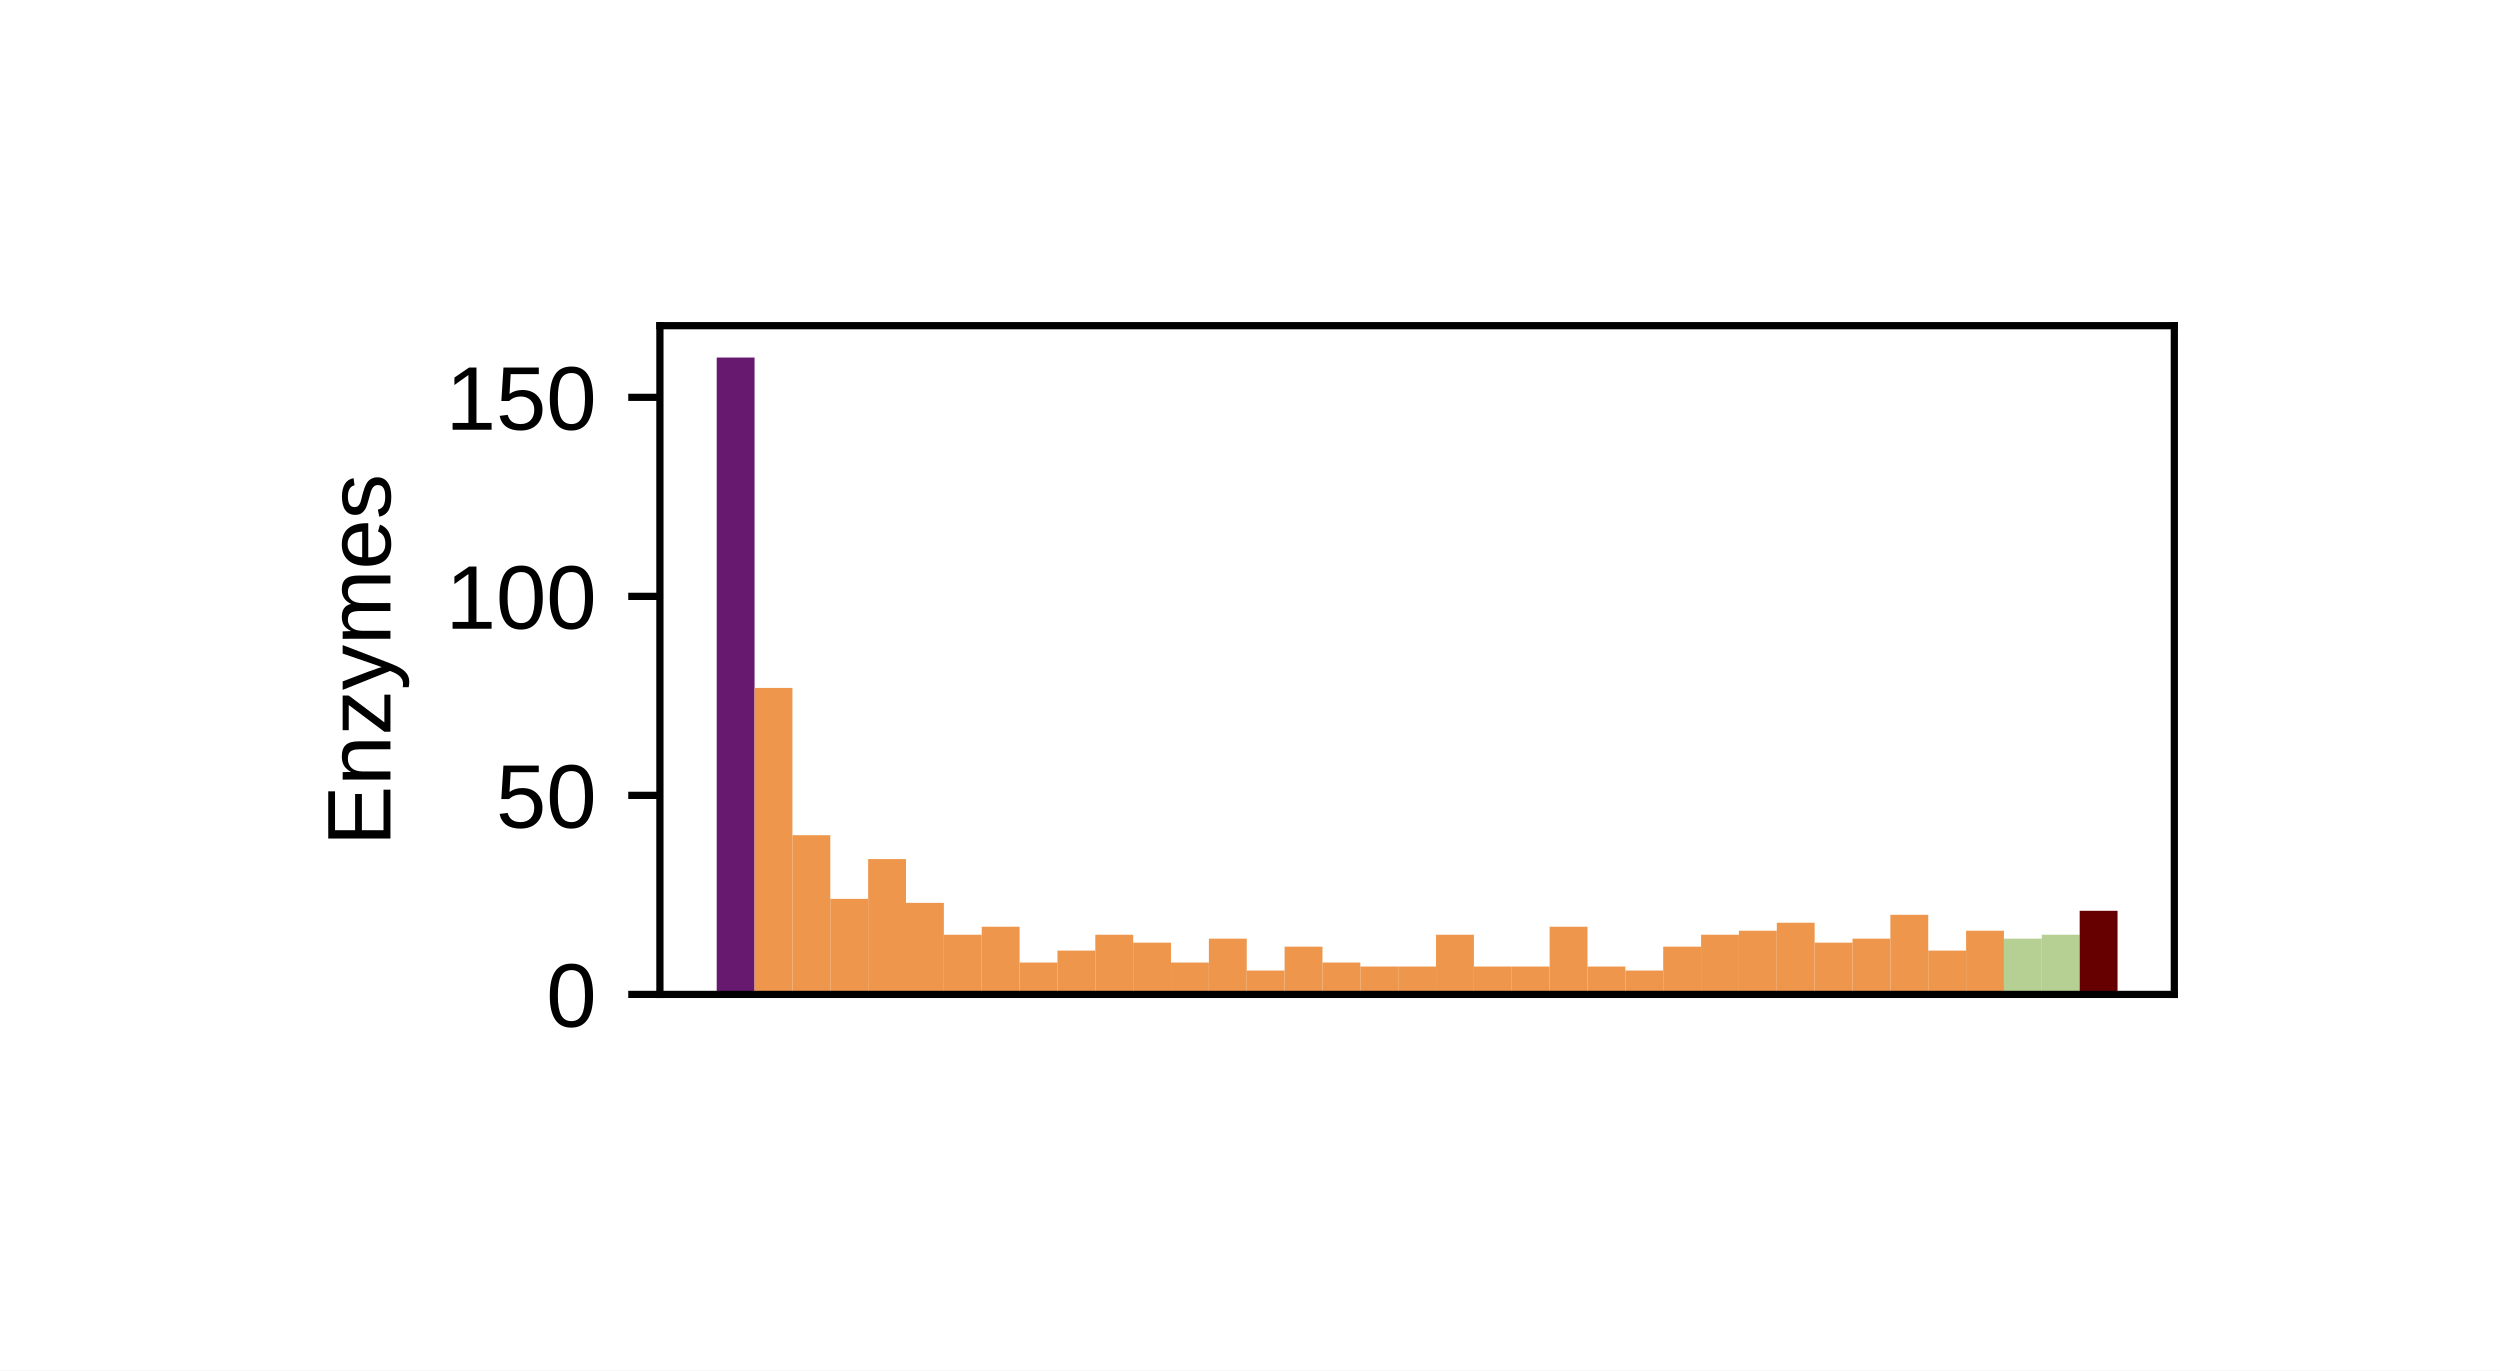
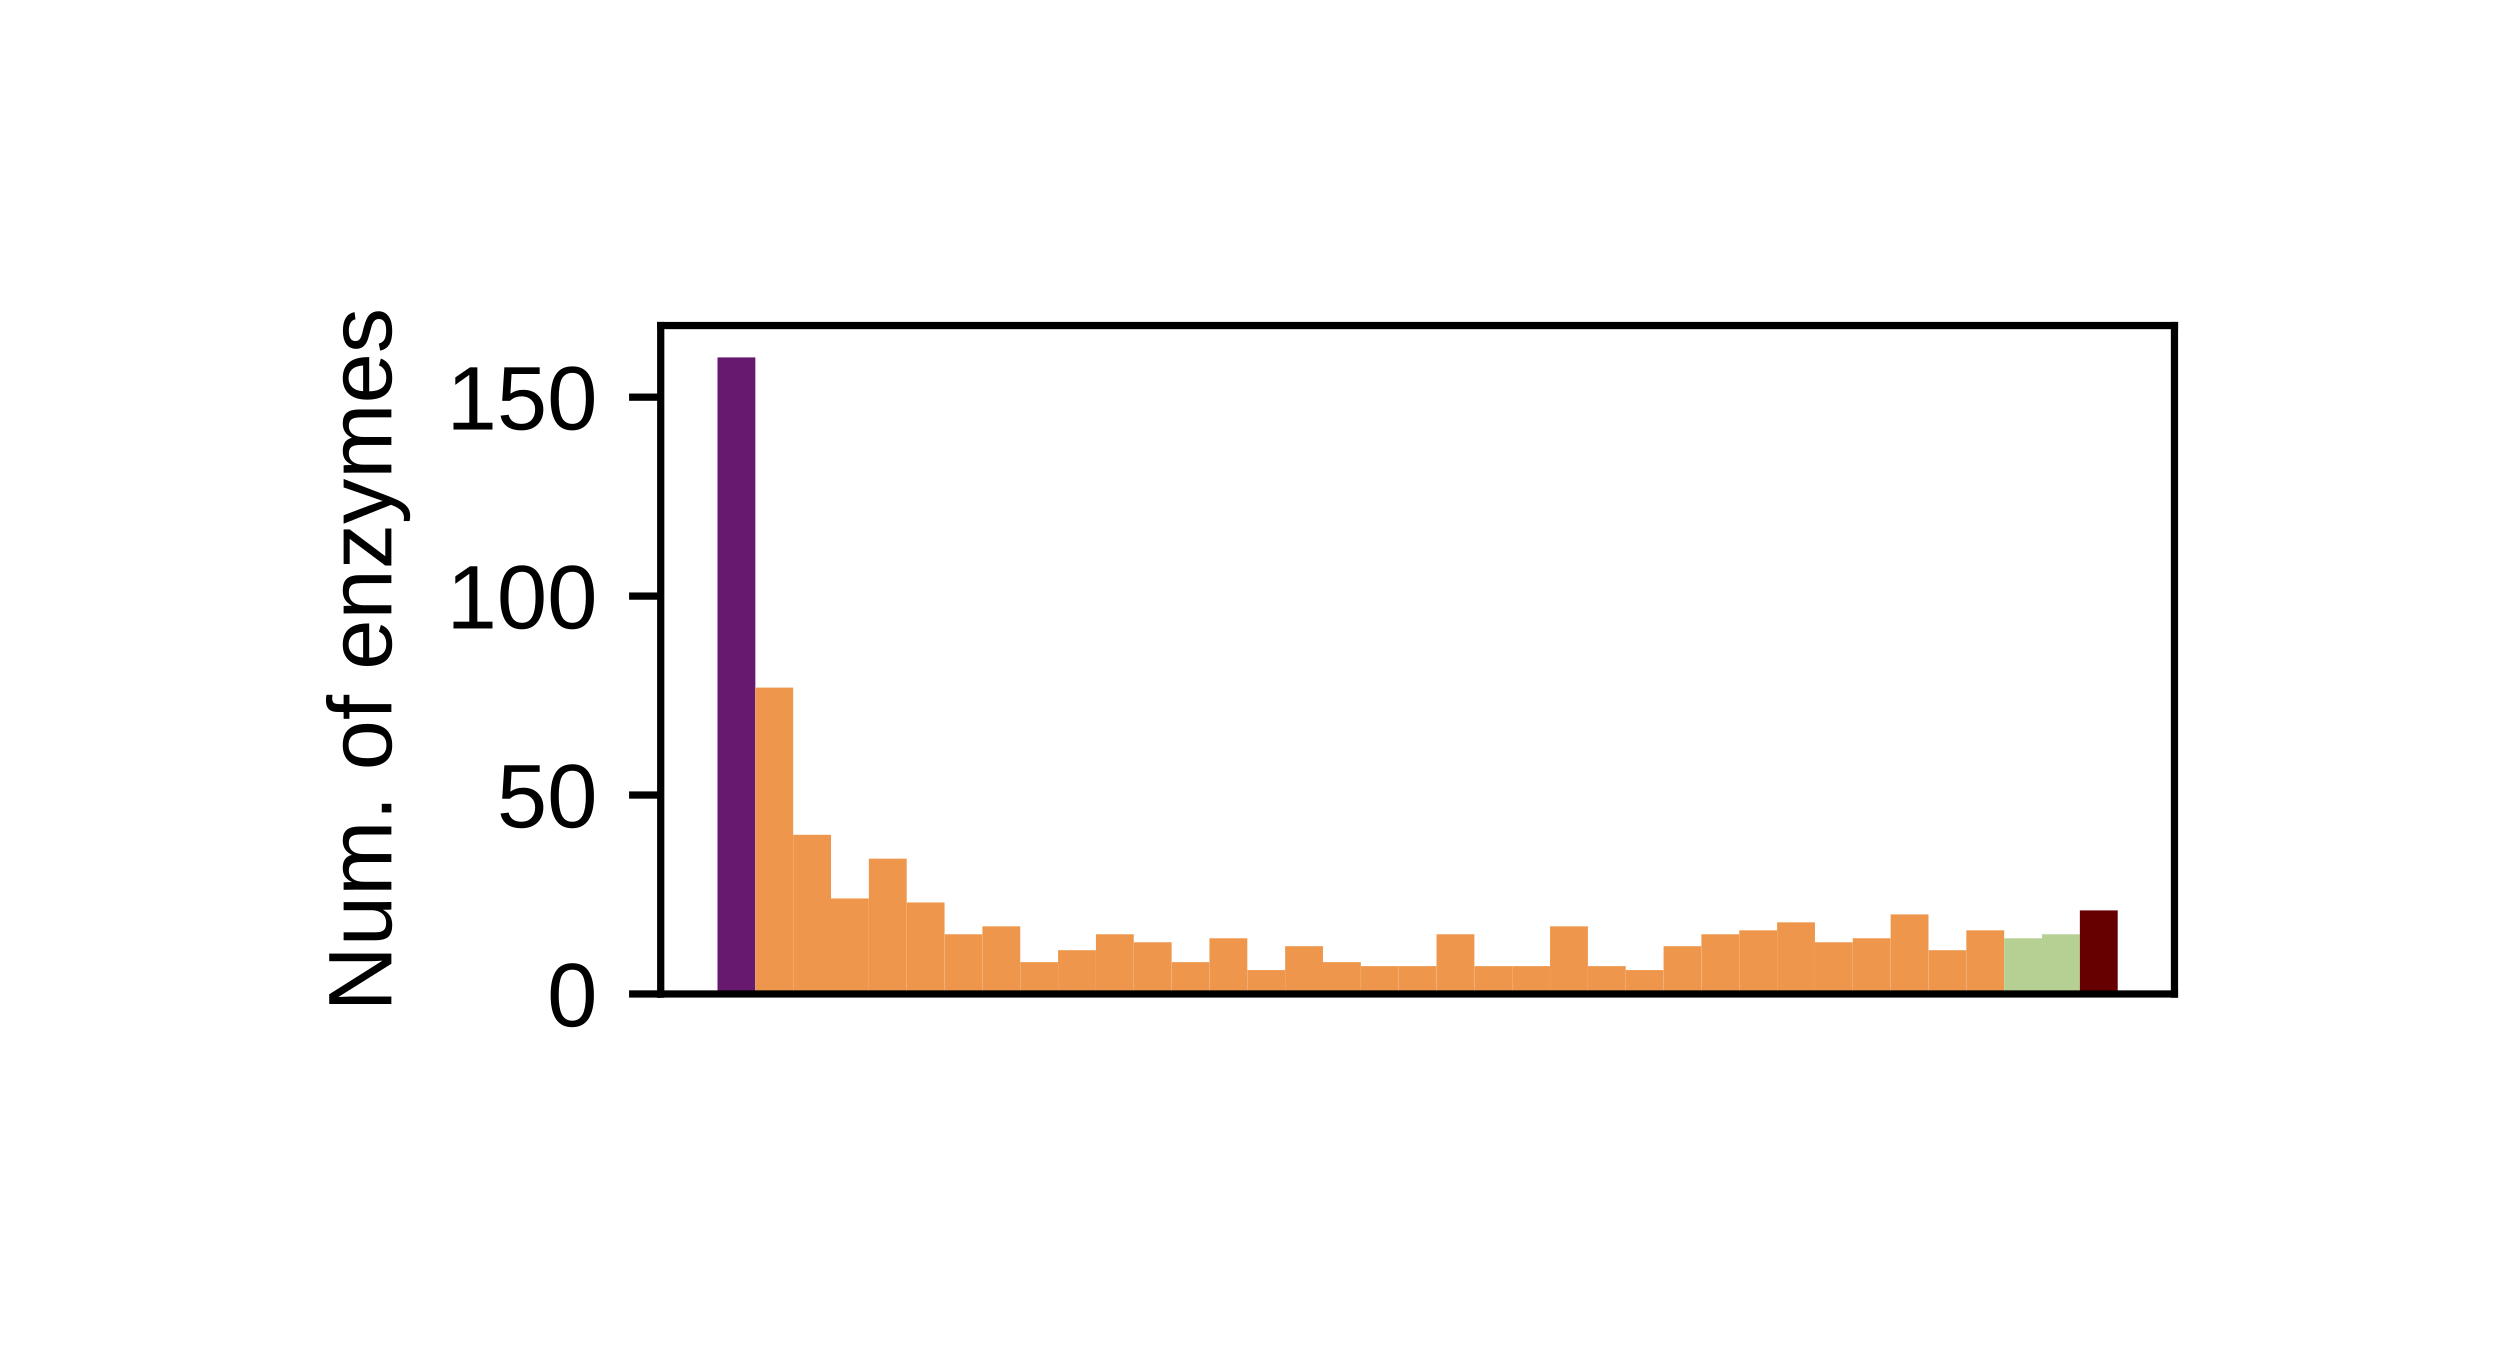
- <svg xmlns="http://www.w3.org/2000/svg" xmlns:xlink="http://www.w3.org/1999/xlink" width="276.345pt" height="151.486pt" viewBox="0 0 276.345 151.486" version="1.1">
+ <svg xmlns="http://www.w3.org/2000/svg" xmlns:xlink="http://www.w3.org/1999/xlink" width="276.467pt" height="151.486pt" viewBox="0 0 276.467 151.486" version="1.1">
  <defs>
    <style type="text/css">*{stroke-linejoin: round; stroke-linecap: butt}</style>
  </defs>
  <g id="figure_1">
    <g id="patch_1">
-       <path d="M 0 151.486  L 276.345 151.486  L 276.345 -0  L 0 -0  z " style="fill: #ffffff" />
+       <path d="M 0 151.486  L 276.467 151.486  L 276.467 -0  L 0 -0  z " style="fill: #ffffff" />
    </g>
    <g id="axes_1">
      <g id="patch_2">
-         <path d="M 72.945 109.92  L 240.345 109.92  L 240.345 36  L 72.945 36  z " style="fill: #ffffff" />
+         <path d="M 73.067 109.92  L 240.467 109.92  L 240.467 36  L 73.067 36  z " style="fill: #ffffff" />
      </g>
      <g id="patch_3">
-         <path d="M 79.223 109.92  L 83.408 109.92  L 83.408 39.52  L 79.223 39.52  z " clip-path="url(#p4d8cc58825)" style="fill: #671970" />
+         <path d="M 79.345 109.92  L 83.53 109.92  L 83.53 39.52  L 79.345 39.52  z " clip-path="url(#p0db759a569)" style="fill: #671970" />
      </g>
      <g id="patch_4">
-         <path d="M 83.408 109.92  L 87.593 109.92  L 87.593 76.04  L 83.408 76.04  z " clip-path="url(#p4d8cc58825)" style="fill: #ee964b" />
+         <path d="M 83.53 109.92  L 87.715 109.92  L 87.715 76.04  L 83.53 76.04  z " clip-path="url(#p0db759a569)" style="fill: #ee964b" />
      </g>
      <g id="patch_5">
-         <path d="M 87.593 109.92  L 91.778 109.92  L 91.778 92.32  L 87.593 92.32  z " clip-path="url(#p4d8cc58825)" style="fill: #ee964b" />
+         <path d="M 87.715 109.92  L 91.9 109.92  L 91.9 92.32  L 87.715 92.32  z " clip-path="url(#p0db759a569)" style="fill: #ee964b" />
      </g>
      <g id="patch_6">
-         <path d="M 91.778 109.92  L 95.963 109.92  L 95.963 99.36  L 91.778 99.36  z " clip-path="url(#p4d8cc58825)" style="fill: #ee964b" />
+         <path d="M 91.9 109.92  L 96.085 109.92  L 96.085 99.36  L 91.9 99.36  z " clip-path="url(#p0db759a569)" style="fill: #ee964b" />
      </g>
      <g id="patch_7">
-         <path d="M 95.963 109.92  L 100.148 109.92  L 100.148 94.96  L 95.963 94.96  z " clip-path="url(#p4d8cc58825)" style="fill: #ee964b" />
+         <path d="M 96.085 109.92  L 100.27 109.92  L 100.27 94.96  L 96.085 94.96  z " clip-path="url(#p0db759a569)" style="fill: #ee964b" />
      </g>
      <g id="patch_8">
-         <path d="M 100.148 109.92  L 104.333 109.92  L 104.333 99.8  L 100.148 99.8  z " clip-path="url(#p4d8cc58825)" style="fill: #ee964b" />
+         <path d="M 100.27 109.92  L 104.455 109.92  L 104.455 99.8  L 100.27 99.8  z " clip-path="url(#p0db759a569)" style="fill: #ee964b" />
      </g>
      <g id="patch_9">
-         <path d="M 104.333 109.92  L 108.518 109.92  L 108.518 103.32  L 104.333 103.32  z " clip-path="url(#p4d8cc58825)" style="fill: #ee964b" />
+         <path d="M 104.455 109.92  L 108.64 109.92  L 108.64 103.32  L 104.455 103.32  z " clip-path="url(#p0db759a569)" style="fill: #ee964b" />
      </g>
      <g id="patch_10">
-         <path d="M 108.518 109.92  L 112.703 109.92  L 112.703 102.44  L 108.518 102.44  z " clip-path="url(#p4d8cc58825)" style="fill: #ee964b" />
+         <path d="M 108.64 109.92  L 112.825 109.92  L 112.825 102.44  L 108.64 102.44  z " clip-path="url(#p0db759a569)" style="fill: #ee964b" />
      </g>
      <g id="patch_11">
-         <path d="M 112.703 109.92  L 116.888 109.92  L 116.888 106.4  L 112.703 106.4  z " clip-path="url(#p4d8cc58825)" style="fill: #ee964b" />
+         <path d="M 112.825 109.92  L 117.01 109.92  L 117.01 106.4  L 112.825 106.4  z " clip-path="url(#p0db759a569)" style="fill: #ee964b" />
      </g>
      <g id="patch_12">
-         <path d="M 116.888 109.92  L 121.073 109.92  L 121.073 105.08  L 116.888 105.08  z " clip-path="url(#p4d8cc58825)" style="fill: #ee964b" />
+         <path d="M 117.01 109.92  L 121.195 109.92  L 121.195 105.08  L 117.01 105.08  z " clip-path="url(#p0db759a569)" style="fill: #ee964b" />
      </g>
      <g id="patch_13">
-         <path d="M 121.073 109.92  L 125.258 109.92  L 125.258 103.32  L 121.073 103.32  z " clip-path="url(#p4d8cc58825)" style="fill: #ee964b" />
+         <path d="M 121.195 109.92  L 125.38 109.92  L 125.38 103.32  L 121.195 103.32  z " clip-path="url(#p0db759a569)" style="fill: #ee964b" />
      </g>
      <g id="patch_14">
-         <path d="M 125.258 109.92  L 129.443 109.92  L 129.443 104.2  L 125.258 104.2  z " clip-path="url(#p4d8cc58825)" style="fill: #ee964b" />
+         <path d="M 125.38 109.92  L 129.565 109.92  L 129.565 104.2  L 125.38 104.2  z " clip-path="url(#p0db759a569)" style="fill: #ee964b" />
      </g>
      <g id="patch_15">
-         <path d="M 129.443 109.92  L 133.628 109.92  L 133.628 106.4  L 129.443 106.4  z " clip-path="url(#p4d8cc58825)" style="fill: #ee964b" />
+         <path d="M 129.565 109.92  L 133.75 109.92  L 133.75 106.4  L 129.565 106.4  z " clip-path="url(#p0db759a569)" style="fill: #ee964b" />
      </g>
      <g id="patch_16">
-         <path d="M 133.628 109.92  L 137.813 109.92  L 137.813 103.76  L 133.628 103.76  z " clip-path="url(#p4d8cc58825)" style="fill: #ee964b" />
+         <path d="M 133.75 109.92  L 137.935 109.92  L 137.935 103.76  L 133.75 103.76  z " clip-path="url(#p0db759a569)" style="fill: #ee964b" />
      </g>
      <g id="patch_17">
-         <path d="M 137.813 109.92  L 141.998 109.92  L 141.998 107.28  L 137.813 107.28  z " clip-path="url(#p4d8cc58825)" style="fill: #ee964b" />
+         <path d="M 137.935 109.92  L 142.12 109.92  L 142.12 107.28  L 137.935 107.28  z " clip-path="url(#p0db759a569)" style="fill: #ee964b" />
      </g>
      <g id="patch_18">
-         <path d="M 141.998 109.92  L 146.183 109.92  L 146.183 104.64  L 141.998 104.64  z " clip-path="url(#p4d8cc58825)" style="fill: #ee964b" />
+         <path d="M 142.12 109.92  L 146.305 109.92  L 146.305 104.64  L 142.12 104.64  z " clip-path="url(#p0db759a569)" style="fill: #ee964b" />
      </g>
      <g id="patch_19">
-         <path d="M 146.183 109.92  L 150.368 109.92  L 150.368 106.4  L 146.183 106.4  z " clip-path="url(#p4d8cc58825)" style="fill: #ee964b" />
+         <path d="M 146.305 109.92  L 150.49 109.92  L 150.49 106.4  L 146.305 106.4  z " clip-path="url(#p0db759a569)" style="fill: #ee964b" />
      </g>
      <g id="patch_20">
-         <path d="M 150.368 109.92  L 154.553 109.92  L 154.553 106.84  L 150.368 106.84  z " clip-path="url(#p4d8cc58825)" style="fill: #ee964b" />
+         <path d="M 150.49 109.92  L 154.675 109.92  L 154.675 106.84  L 150.49 106.84  z " clip-path="url(#p0db759a569)" style="fill: #ee964b" />
      </g>
      <g id="patch_21">
-         <path d="M 154.553 109.92  L 158.738 109.92  L 158.738 106.84  L 154.553 106.84  z " clip-path="url(#p4d8cc58825)" style="fill: #ee964b" />
+         <path d="M 154.675 109.92  L 158.86 109.92  L 158.86 106.84  L 154.675 106.84  z " clip-path="url(#p0db759a569)" style="fill: #ee964b" />
      </g>
      <g id="patch_22">
-         <path d="M 158.738 109.92  L 162.923 109.92  L 162.923 103.32  L 158.738 103.32  z " clip-path="url(#p4d8cc58825)" style="fill: #ee964b" />
+         <path d="M 158.86 109.92  L 163.045 109.92  L 163.045 103.32  L 158.86 103.32  z " clip-path="url(#p0db759a569)" style="fill: #ee964b" />
      </g>
      <g id="patch_23">
-         <path d="M 162.923 109.92  L 167.108 109.92  L 167.108 106.84  L 162.923 106.84  z " clip-path="url(#p4d8cc58825)" style="fill: #ee964b" />
+         <path d="M 163.045 109.92  L 167.23 109.92  L 167.23 106.84  L 163.045 106.84  z " clip-path="url(#p0db759a569)" style="fill: #ee964b" />
      </g>
      <g id="patch_24">
-         <path d="M 167.108 109.92  L 171.293 109.92  L 171.293 106.84  L 167.108 106.84  z " clip-path="url(#p4d8cc58825)" style="fill: #ee964b" />
+         <path d="M 167.23 109.92  L 171.415 109.92  L 171.415 106.84  L 167.23 106.84  z " clip-path="url(#p0db759a569)" style="fill: #ee964b" />
      </g>
      <g id="patch_25">
-         <path d="M 171.293 109.92  L 175.478 109.92  L 175.478 102.44  L 171.293 102.44  z " clip-path="url(#p4d8cc58825)" style="fill: #ee964b" />
+         <path d="M 171.415 109.92  L 175.6 109.92  L 175.6 102.44  L 171.415 102.44  z " clip-path="url(#p0db759a569)" style="fill: #ee964b" />
      </g>
      <g id="patch_26">
-         <path d="M 175.478 109.92  L 179.663 109.92  L 179.663 106.84  L 175.478 106.84  z " clip-path="url(#p4d8cc58825)" style="fill: #ee964b" />
+         <path d="M 175.6 109.92  L 179.785 109.92  L 179.785 106.84  L 175.6 106.84  z " clip-path="url(#p0db759a569)" style="fill: #ee964b" />
      </g>
      <g id="patch_27">
-         <path d="M 179.663 109.92  L 183.848 109.92  L 183.848 107.28  L 179.663 107.28  z " clip-path="url(#p4d8cc58825)" style="fill: #ee964b" />
+         <path d="M 179.785 109.92  L 183.97 109.92  L 183.97 107.28  L 179.785 107.28  z " clip-path="url(#p0db759a569)" style="fill: #ee964b" />
      </g>
      <g id="patch_28">
-         <path d="M 183.848 109.92  L 188.033 109.92  L 188.033 104.64  L 183.848 104.64  z " clip-path="url(#p4d8cc58825)" style="fill: #ee964b" />
+         <path d="M 183.97 109.92  L 188.155 109.92  L 188.155 104.64  L 183.97 104.64  z " clip-path="url(#p0db759a569)" style="fill: #ee964b" />
      </g>
      <g id="patch_29">
-         <path d="M 188.033 109.92  L 192.218 109.92  L 192.218 103.32  L 188.033 103.32  z " clip-path="url(#p4d8cc58825)" style="fill: #ee964b" />
+         <path d="M 188.155 109.92  L 192.34 109.92  L 192.34 103.32  L 188.155 103.32  z " clip-path="url(#p0db759a569)" style="fill: #ee964b" />
      </g>
      <g id="patch_30">
-         <path d="M 192.218 109.92  L 196.403 109.92  L 196.403 102.88  L 192.218 102.88  z " clip-path="url(#p4d8cc58825)" style="fill: #ee964b" />
+         <path d="M 192.34 109.92  L 196.525 109.92  L 196.525 102.88  L 192.34 102.88  z " clip-path="url(#p0db759a569)" style="fill: #ee964b" />
      </g>
      <g id="patch_31">
-         <path d="M 196.403 109.92  L 200.588 109.92  L 200.588 102  L 196.403 102  z " clip-path="url(#p4d8cc58825)" style="fill: #ee964b" />
+         <path d="M 196.525 109.92  L 200.71 109.92  L 200.71 102  L 196.525 102  z " clip-path="url(#p0db759a569)" style="fill: #ee964b" />
      </g>
      <g id="patch_32">
-         <path d="M 200.588 109.92  L 204.773 109.92  L 204.773 104.2  L 200.588 104.2  z " clip-path="url(#p4d8cc58825)" style="fill: #ee964b" />
+         <path d="M 200.71 109.92  L 204.895 109.92  L 204.895 104.2  L 200.71 104.2  z " clip-path="url(#p0db759a569)" style="fill: #ee964b" />
      </g>
      <g id="patch_33">
-         <path d="M 204.773 109.92  L 208.958 109.92  L 208.958 103.76  L 204.773 103.76  z " clip-path="url(#p4d8cc58825)" style="fill: #ee964b" />
+         <path d="M 204.895 109.92  L 209.08 109.92  L 209.08 103.76  L 204.895 103.76  z " clip-path="url(#p0db759a569)" style="fill: #ee964b" />
      </g>
      <g id="patch_34">
-         <path d="M 208.958 109.92  L 213.143 109.92  L 213.143 101.12  L 208.958 101.12  z " clip-path="url(#p4d8cc58825)" style="fill: #ee964b" />
+         <path d="M 209.08 109.92  L 213.265 109.92  L 213.265 101.12  L 209.08 101.12  z " clip-path="url(#p0db759a569)" style="fill: #ee964b" />
      </g>
      <g id="patch_35">
-         <path d="M 213.143 109.92  L 217.328 109.92  L 217.328 105.08  L 213.143 105.08  z " clip-path="url(#p4d8cc58825)" style="fill: #ee964b" />
+         <path d="M 213.265 109.92  L 217.45 109.92  L 217.45 105.08  L 213.265 105.08  z " clip-path="url(#p0db759a569)" style="fill: #ee964b" />
      </g>
      <g id="patch_36">
-         <path d="M 217.328 109.92  L 221.513 109.92  L 221.513 102.88  L 217.328 102.88  z " clip-path="url(#p4d8cc58825)" style="fill: #ee964b" />
+         <path d="M 217.45 109.92  L 221.635 109.92  L 221.635 102.88  L 217.45 102.88  z " clip-path="url(#p0db759a569)" style="fill: #ee964b" />
      </g>
      <g id="patch_37">
-         <path d="M 221.513 109.92  L 225.698 109.92  L 225.698 103.76  L 221.513 103.76  z " clip-path="url(#p4d8cc58825)" style="fill: #b6d094" />
+         <path d="M 221.635 109.92  L 225.82 109.92  L 225.82 103.76  L 221.635 103.76  z " clip-path="url(#p0db759a569)" style="fill: #b6d094" />
      </g>
      <g id="patch_38">
-         <path d="M 225.698 109.92  L 229.883 109.92  L 229.883 103.32  L 225.698 103.32  z " clip-path="url(#p4d8cc58825)" style="fill: #b6d094" />
+         <path d="M 225.82 109.92  L 230.005 109.92  L 230.005 103.32  L 225.82 103.32  z " clip-path="url(#p0db759a569)" style="fill: #b6d094" />
      </g>
      <g id="patch_39">
-         <path d="M 229.883 109.92  L 234.068 109.92  L 234.068 100.68  L 229.883 100.68  z " clip-path="url(#p4d8cc58825)" style="fill: #660000" />
+         <path d="M 230.005 109.92  L 234.19 109.92  L 234.19 100.68  L 230.005 100.68  z " clip-path="url(#p0db759a569)" style="fill: #660000" />
      </g>
      <g id="matplotlib.axis_1">
        <g id="xtick_1" />
        <g id="xtick_2" />
        <g id="xtick_3" />
        <g id="xtick_4" />
      </g>
      <g id="matplotlib.axis_2">
        <g id="ytick_1">
          <g id="line2d_1">
            <defs>
-               <path id="m2e5104dd48" d="M 0 0  L -3.5 0  " style="stroke: #000000; stroke-width: 0.8" />
+               <path id="m1ee5226f0f" d="M 0 0  L -3.5 0  " style="stroke: #000000; stroke-width: 0.8" />
            </defs>
            <g>
-               <use xlink:href="#m2e5104dd48" x="72.945" y="109.92" style="stroke: #000000; stroke-width: 0.8" />
+               <use xlink:href="#m1ee5226f0f" x="73.067" y="109.92" style="stroke: #000000; stroke-width: 0.8" />
            </g>
          </g>
          <g id="text_1">
-             <text style="font: 10px 'Arial', sans-serif; text-anchor: end" x="65.945" y="113.499" transform="rotate(-0 65.94531 113.4989)">0</text>
+             <text style="font: 10px 'Arial', sans-serif; text-anchor: end" x="66.067" y="113.499" transform="rotate(-0 66.06719 113.4989)">0</text>
          </g>
        </g>
        <g id="ytick_2">
          <g id="line2d_2">
            <g>
-               <use xlink:href="#m2e5104dd48" x="72.945" y="87.92" style="stroke: #000000; stroke-width: 0.8" />
+               <use xlink:href="#m1ee5226f0f" x="73.067" y="87.92" style="stroke: #000000; stroke-width: 0.8" />
            </g>
          </g>
          <g id="text_2">
-             <text style="font: 10px 'Arial', sans-serif; text-anchor: end" x="65.945" y="91.499" transform="rotate(-0 65.94531 91.49891)">50</text>
+             <text style="font: 10px 'Arial', sans-serif; text-anchor: end" x="66.067" y="91.499" transform="rotate(-0 66.06719 91.49891)">50</text>
          </g>
        </g>
        <g id="ytick_3">
          <g id="line2d_3">
            <g>
-               <use xlink:href="#m2e5104dd48" x="72.945" y="65.92" style="stroke: #000000; stroke-width: 0.8" />
+               <use xlink:href="#m1ee5226f0f" x="73.067" y="65.92" style="stroke: #000000; stroke-width: 0.8" />
            </g>
          </g>
          <g id="text_3">
-             <text style="font: 10px 'Arial', sans-serif; text-anchor: end" x="65.945" y="69.499" transform="rotate(-0 65.94531 69.49891)">100</text>
+             <text style="font: 10px 'Arial', sans-serif; text-anchor: end" x="66.067" y="69.499" transform="rotate(-0 66.06719 69.49891)">100</text>
          </g>
        </g>
        <g id="ytick_4">
          <g id="line2d_4">
            <g>
-               <use xlink:href="#m2e5104dd48" x="72.945" y="43.92" style="stroke: #000000; stroke-width: 0.8" />
+               <use xlink:href="#m1ee5226f0f" x="73.067" y="43.92" style="stroke: #000000; stroke-width: 0.8" />
            </g>
          </g>
          <g id="text_4">
-             <text style="font: 10px 'Arial', sans-serif; text-anchor: end" x="65.945" y="47.499" transform="rotate(-0 65.94531 47.49891)">150</text>
+             <text style="font: 10px 'Arial', sans-serif; text-anchor: end" x="66.067" y="47.499" transform="rotate(-0 66.06719 47.49891)">150</text>
          </g>
        </g>
        <g id="text_5">
-           <text style="font: 10px 'Arial', sans-serif; text-anchor: middle" x="43.158" y="72.96" transform="rotate(-90 43.15781 72.96)">Enzymes</text>
+           <text style="font: 10px 'Arial', sans-serif; text-anchor: middle" x="43.28" y="72.96" transform="rotate(-90 43.27969 72.96)">Num. of enzymes</text>
        </g>
      </g>
      <g id="patch_40">
-         <path d="M 72.945 109.92  L 72.945 36  " style="fill: none; stroke: #000000; stroke-width: 0.8; stroke-linejoin: miter; stroke-linecap: square" />
+         <path d="M 73.067 109.92  L 73.067 36  " style="fill: none; stroke: #000000; stroke-width: 0.8; stroke-linejoin: miter; stroke-linecap: square" />
      </g>
      <g id="patch_41">
-         <path d="M 240.345 109.92  L 240.345 36  " style="fill: none; stroke: #000000; stroke-width: 0.8; stroke-linejoin: miter; stroke-linecap: square" />
+         <path d="M 240.467 109.92  L 240.467 36  " style="fill: none; stroke: #000000; stroke-width: 0.8; stroke-linejoin: miter; stroke-linecap: square" />
      </g>
      <g id="patch_42">
-         <path d="M 72.945 109.92  L 240.345 109.92  " style="fill: none; stroke: #000000; stroke-width: 0.8; stroke-linejoin: miter; stroke-linecap: square" />
+         <path d="M 73.067 109.92  L 240.467 109.92  " style="fill: none; stroke: #000000; stroke-width: 0.8; stroke-linejoin: miter; stroke-linecap: square" />
      </g>
      <g id="patch_43">
-         <path d="M 72.945 36  L 240.345 36  " style="fill: none; stroke: #000000; stroke-width: 0.8; stroke-linejoin: miter; stroke-linecap: square" />
+         <path d="M 73.067 36  L 240.467 36  " style="fill: none; stroke: #000000; stroke-width: 0.8; stroke-linejoin: miter; stroke-linecap: square" />
      </g>
    </g>
  </g>
  <defs>
-     <clipPath id="p4d8cc58825">
-       <rect x="72.945" y="36" width="167.4" height="73.92" />
+     <clipPath id="p0db759a569">
+       <rect x="73.067" y="36" width="167.4" height="73.92" />
    </clipPath>
  </defs>
</svg>
